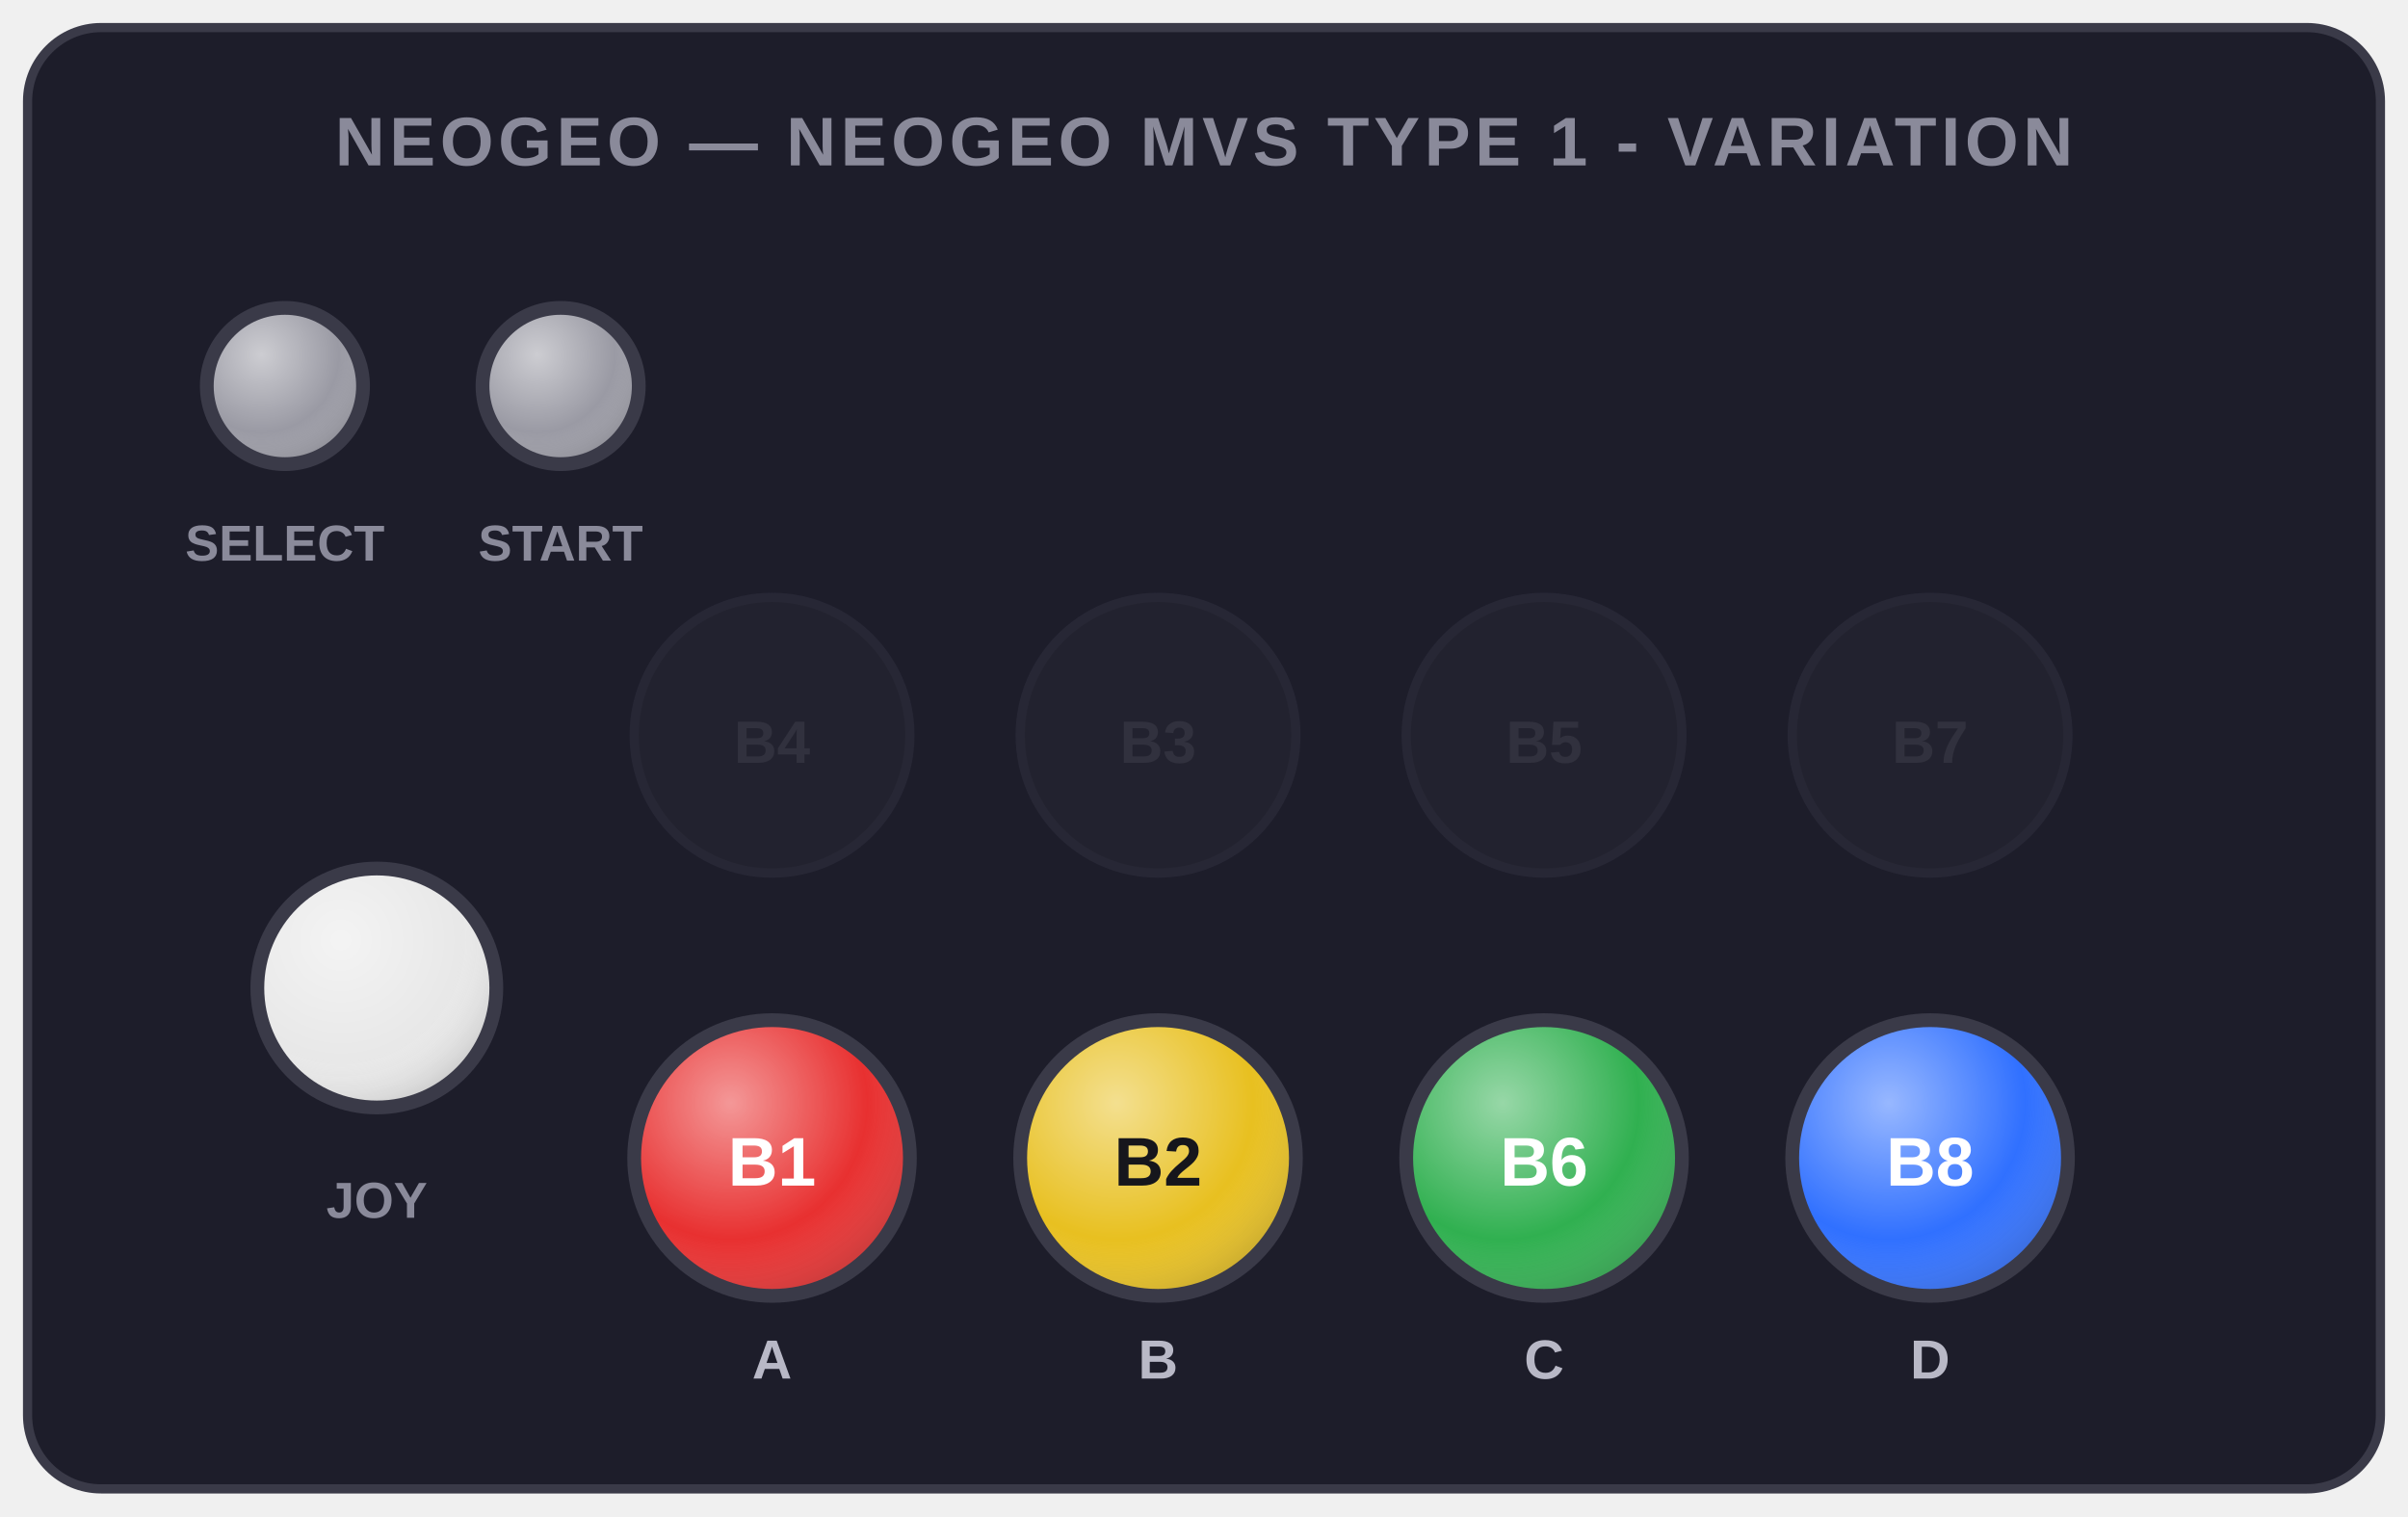
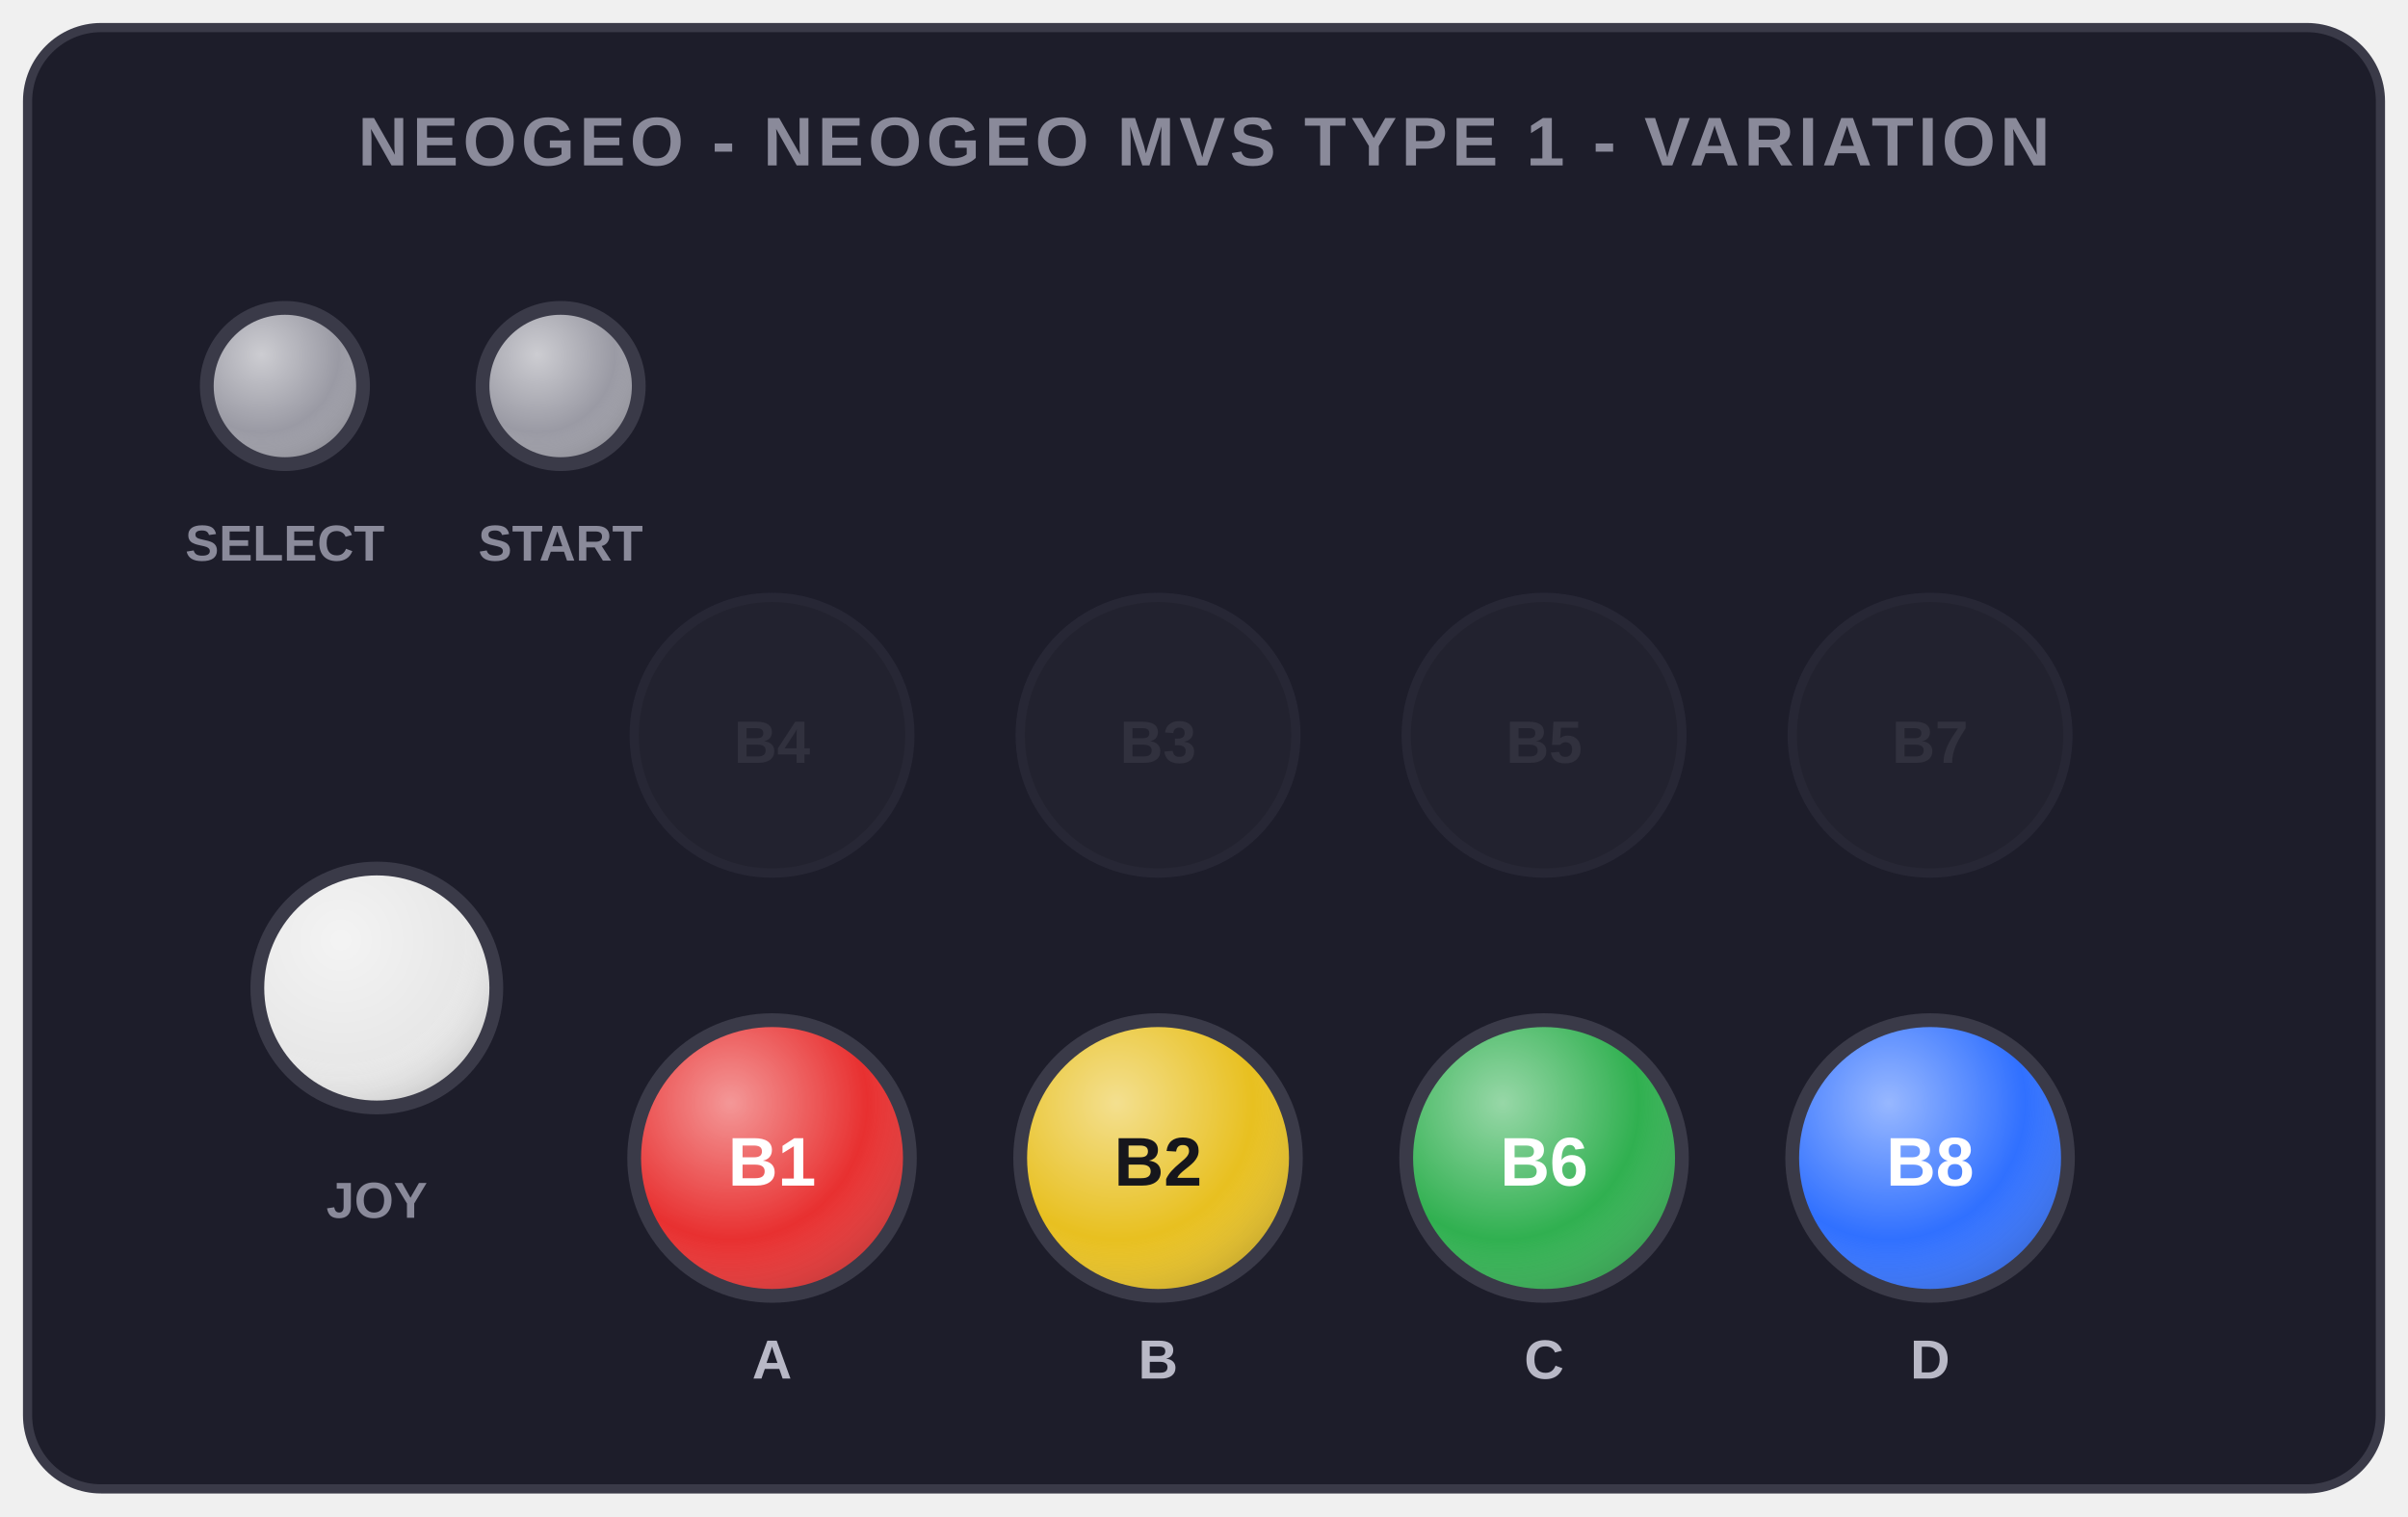
<svg xmlns="http://www.w3.org/2000/svg" viewBox="0 0 524 330" font-family="Segoe UI, Arial, sans-serif">
  <defs>
    <radialGradient id="dome" cx="0.35" cy="0.3" r="0.9">
      <stop offset="0" stop-color="#ffffff" stop-opacity="0.5" />
      <stop offset="0.55" stop-color="#ffffff" stop-opacity="0" />
      <stop offset="1" stop-color="#000000" stop-opacity="0.35" />
    </radialGradient>
  </defs>
  <rect x="6" y="6" width="512" height="318" rx="16" fill="#1d1d2a" stroke="#3a3a48" stroke-width="2" />
-   <text x="262" y="36" text-anchor="middle" fill="#8a8a9a" font-size="15" font-weight="bold" letter-spacing="1">NEOGEO — NEOGEO MVS TYPE 1 - VARIATION</text>
+   <text x="262" y="36" text-anchor="middle" fill="#8a8a9a" font-size="15" font-weight="bold" letter-spacing="1">NEOGEO - NEOGEO MVS TYPE 1 - VARIATION</text>
  <circle cx="62" cy="84" r="17" fill="#9a9aa4" />
  <circle cx="62" cy="84" r="17" fill="url(#dome)" />
  <circle cx="62" cy="84" r="17" fill="none" stroke="#3a3a48" stroke-width="3" />
  <text x="62" y="122" text-anchor="middle" fill="#8a8a9a" font-size="11" font-weight="bold">SELECT</text>
  <circle cx="122" cy="84" r="17" fill="#9a9aa4" />
  <circle cx="122" cy="84" r="17" fill="url(#dome)" />
  <circle cx="122" cy="84" r="17" fill="none" stroke="#3a3a48" stroke-width="3" />
  <text x="122" y="122" text-anchor="middle" fill="#8a8a9a" font-size="11" font-weight="bold">START</text>
  <circle cx="82" cy="215" r="26" fill="#e8e8e8" />
  <circle cx="82" cy="215" r="26" fill="url(#dome)" />
  <circle cx="82" cy="215" r="26" fill="none" stroke="#3a3a48" stroke-width="3" />
  <text x="82" y="265" text-anchor="middle" fill="#8a8a9a" font-size="11" font-weight="bold">JOY</text>
  <g opacity="0.18">
    <circle cx="168" cy="160" r="30" fill="#3a3a48" />
    <circle cx="168" cy="160" r="30" fill="none" stroke="#55556a" stroke-width="2" />
    <text x="168" y="166" text-anchor="middle" fill="#8a8a9a" font-size="13" font-weight="bold">B4</text>
  </g>
  <g opacity="0.18">
    <circle cx="252" cy="160" r="30" fill="#3a3a48" />
    <circle cx="252" cy="160" r="30" fill="none" stroke="#55556a" stroke-width="2" />
    <text x="252" y="166" text-anchor="middle" fill="#8a8a9a" font-size="13" font-weight="bold">B3</text>
  </g>
  <g opacity="0.18">
    <circle cx="336" cy="160" r="30" fill="#3a3a48" />
    <circle cx="336" cy="160" r="30" fill="none" stroke="#55556a" stroke-width="2" />
    <text x="336" y="166" text-anchor="middle" fill="#8a8a9a" font-size="13" font-weight="bold">B5</text>
  </g>
  <g opacity="0.18">
    <circle cx="420" cy="160" r="30" fill="#3a3a48" />
    <circle cx="420" cy="160" r="30" fill="none" stroke="#55556a" stroke-width="2" />
    <text x="420" y="166" text-anchor="middle" fill="#8a8a9a" font-size="13" font-weight="bold">B7</text>
  </g>
  <circle cx="168" cy="252" r="30" fill="#e83030" />
  <circle cx="168" cy="252" r="30" fill="url(#dome)" />
  <circle cx="168" cy="252" r="30" fill="none" stroke="#3a3a48" stroke-width="3" />
  <text x="168" y="258" text-anchor="middle" fill="#ffffff" font-size="15" font-weight="bold">B1</text>
  <text x="168" y="300" text-anchor="middle" fill="#b8b8c6" font-size="12" font-weight="bold">A</text>
  <circle cx="252" cy="252" r="30" fill="#e8c020" />
  <circle cx="252" cy="252" r="30" fill="url(#dome)" />
  <circle cx="252" cy="252" r="30" fill="none" stroke="#3a3a48" stroke-width="3" />
  <text x="252" y="258" text-anchor="middle" fill="#16161c" font-size="15" font-weight="bold">B2</text>
  <text x="252" y="300" text-anchor="middle" fill="#b8b8c6" font-size="12" font-weight="bold">B</text>
  <circle cx="336" cy="252" r="30" fill="#30b050" />
  <circle cx="336" cy="252" r="30" fill="url(#dome)" />
  <circle cx="336" cy="252" r="30" fill="none" stroke="#3a3a48" stroke-width="3" />
  <text x="336" y="258" text-anchor="middle" fill="#ffffff" font-size="15" font-weight="bold">B6</text>
  <text x="336" y="300" text-anchor="middle" fill="#b8b8c6" font-size="12" font-weight="bold">C</text>
  <circle cx="420" cy="252" r="30" fill="#3070ff" />
  <circle cx="420" cy="252" r="30" fill="url(#dome)" />
  <circle cx="420" cy="252" r="30" fill="none" stroke="#3a3a48" stroke-width="3" />
  <text x="420" y="258" text-anchor="middle" fill="#ffffff" font-size="15" font-weight="bold">B8</text>
  <text x="420" y="300" text-anchor="middle" fill="#b8b8c6" font-size="12" font-weight="bold">D</text>
</svg>
